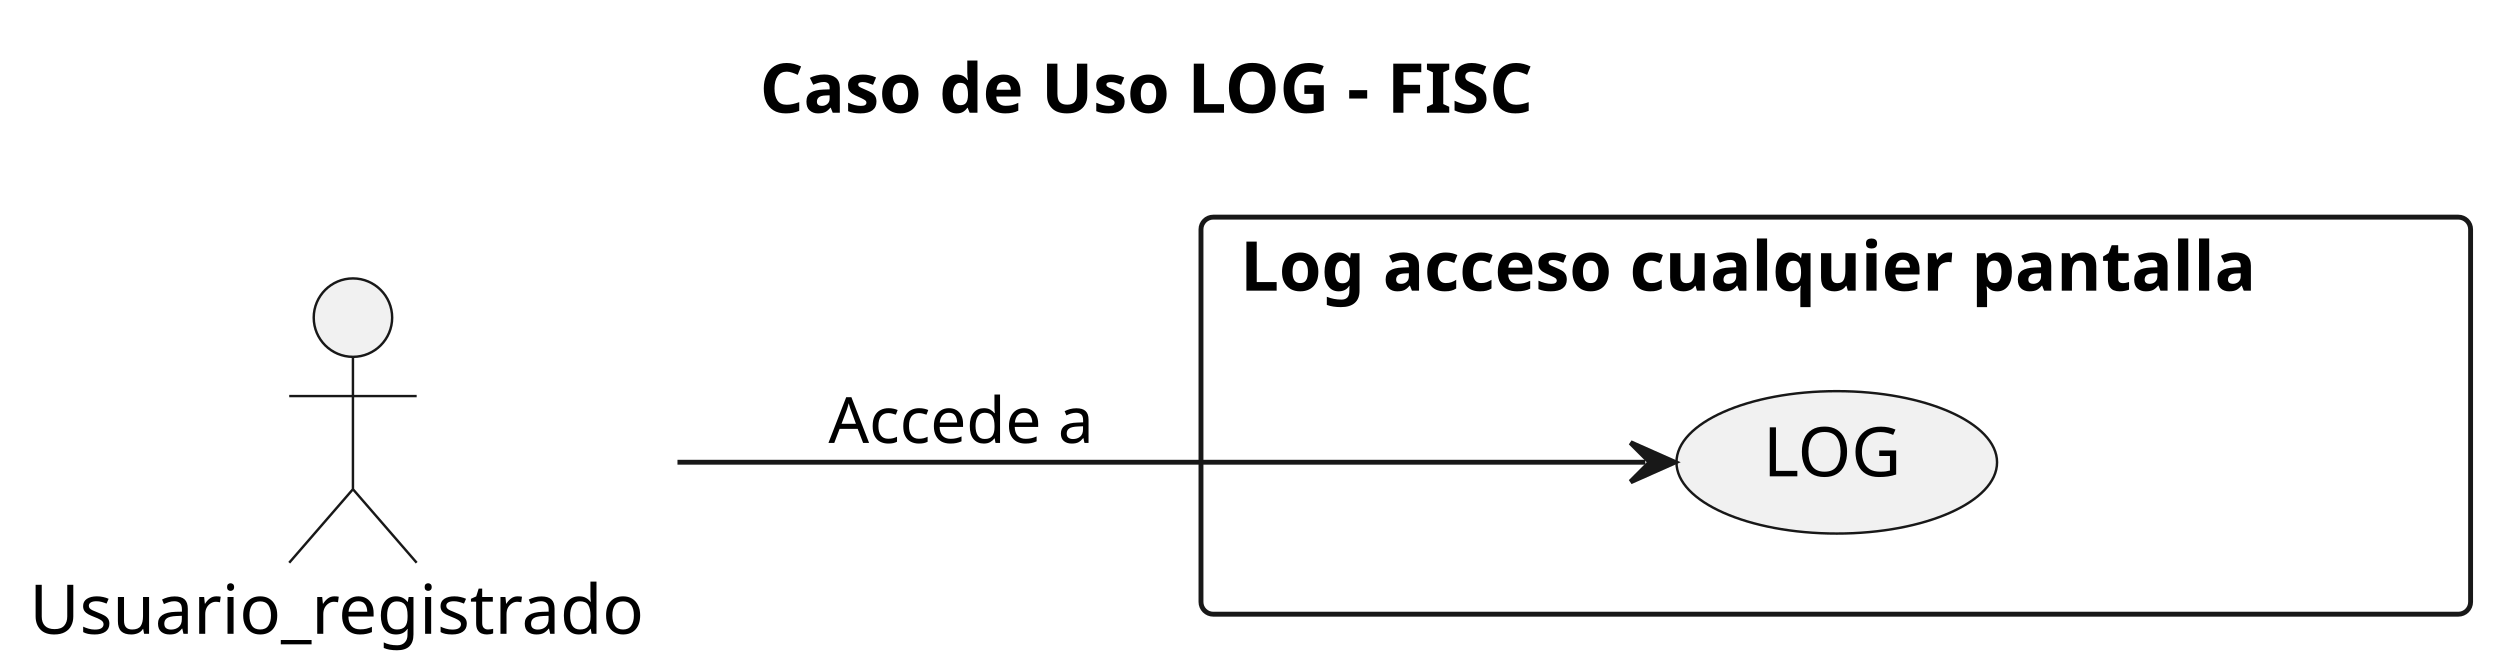
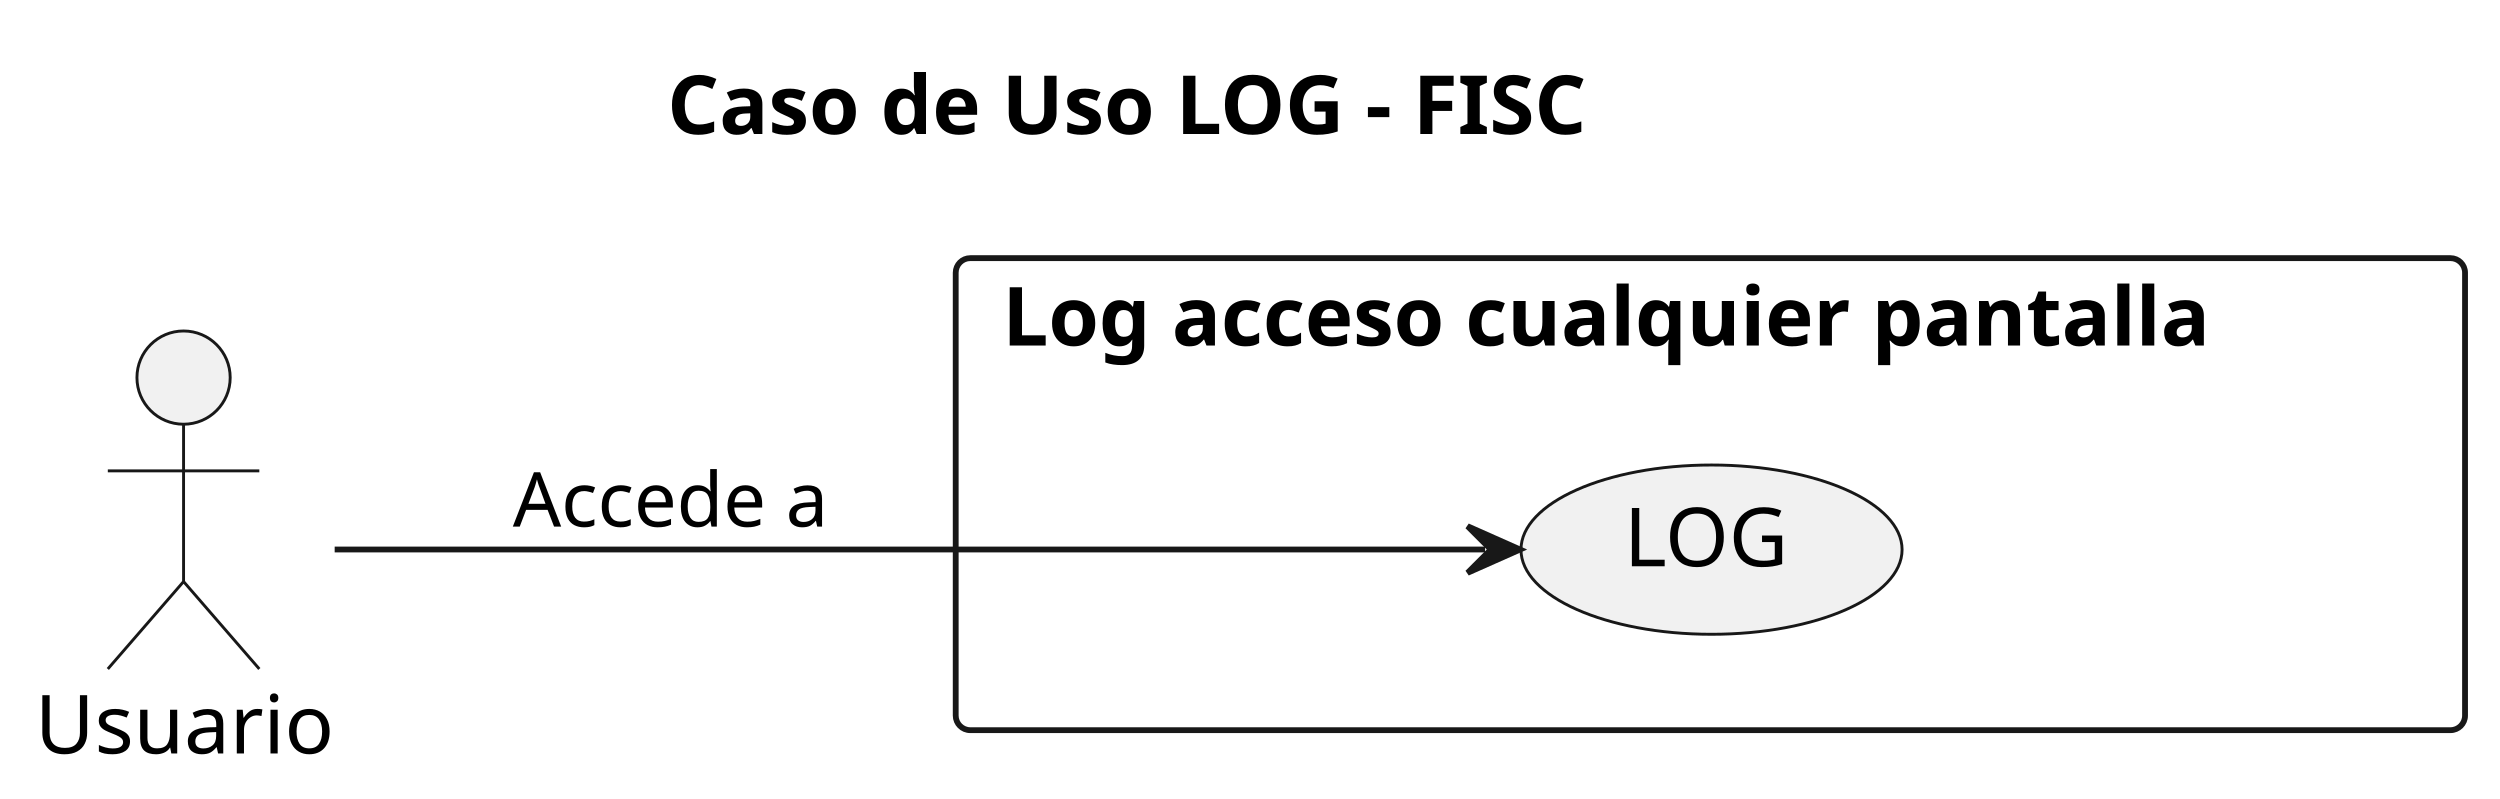
- <svg xmlns="http://www.w3.org/2000/svg" contentStyleType="text/css" height="137px" preserveAspectRatio="none" style="width:510px;height:137px;background:#FFFFFF;" version="1.1" viewBox="0 0 510 137" width="510px" zoomAndPan="magnify">
+ <svg xmlns="http://www.w3.org/2000/svg" contentStyleType="text/css" height="137px" preserveAspectRatio="none" style="width:429px;height:137px;background:#FFFFFF;" version="1.1" viewBox="0 0 429 137" width="429px" zoomAndPan="magnify">
  <defs />
  <g>
-     <text fill="#000000" font-family="sans-serif" font-size="14" font-weight="bold" lengthAdjust="spacing" textLength="186" x="155" y="22.995">Caso de Uso LOG - FISC</text>
+     <text fill="#000000" font-family="sans-serif" font-size="14" font-weight="bold" lengthAdjust="spacing" textLength="186" x="114.5" y="22.995">Caso de Uso LOG - FISC</text>
    <g id="cluster_Log acceso cualquier pantalla">
-       <rect fill="none" height="81" rx="2.5" ry="2.5" style="stroke:#181818;stroke-width:1.0;" width="259" x="245" y="44.297" />
-       <text fill="#000000" font-family="sans-serif" font-size="14" font-weight="bold" lengthAdjust="spacing" textLength="243" x="253" y="59.292">Log acceso cualquier pantalla</text>
+       <rect fill="none" height="81" rx="2.5" ry="2.5" style="stroke:#181818;stroke-width:1.0;" width="259" x="164" y="44.297" />
+       <text fill="#000000" font-family="sans-serif" font-size="14" font-weight="bold" lengthAdjust="spacing" textLength="243" x="172" y="59.292">Log acceso cualquier pantalla</text>
    </g>
    <g id="elem_log">
-       <ellipse cx="374.699" cy="94.32" fill="#F1F1F1" rx="32.699" ry="14.524" style="stroke:#181818;stroke-width:0.5;" />
-       <text fill="#000000" font-family="sans-serif" font-size="14" lengthAdjust="spacing" textLength="30" x="359.671" y="97.178">LOG</text>
+       <ellipse cx="293.699" cy="94.32" fill="#F1F1F1" rx="32.699" ry="14.524" style="stroke:#181818;stroke-width:0.5;" />
+       <text fill="#000000" font-family="sans-serif" font-size="14" lengthAdjust="spacing" textLength="30" x="278.671" y="97.178">LOG</text>
    </g>
    <g id="elem_user">
-       <ellipse cx="72" cy="64.797" fill="#F1F1F1" rx="8" ry="8" style="stroke:#181818;stroke-width:0.5;" />
-       <path d="M72,72.797 L72,99.797 M59,80.797 L85,80.797 M72,99.797 L59,114.797 M72,99.797 L85,114.797 " fill="none" style="stroke:#181818;stroke-width:0.5;" />
-       <text fill="#000000" font-family="sans-serif" font-size="14" lengthAdjust="spacing" textLength="132" x="6" y="129.292">Usuario_registrado</text>
+       <ellipse cx="31.5" cy="64.797" fill="#F1F1F1" rx="8" ry="8" style="stroke:#181818;stroke-width:0.5;" />
+       <path d="M31.5,72.797 L31.5,99.797 M18.5,80.797 L44.5,80.797 M31.5,99.797 L18.5,114.797 M31.5,99.797 L44.5,114.797 " fill="none" style="stroke:#181818;stroke-width:0.5;" />
+       <text fill="#000000" font-family="sans-serif" font-size="14" lengthAdjust="spacing" textLength="51" x="6" y="129.292">Usuario</text>
    </g>
    <g id="link_user_log">
-       <path d="M138.204,94.297 C201.036,94.297 287.455,94.297 335.635,94.297 " fill="none" id="user-to-log" style="stroke:#181818;stroke-width:1.0;" />
-       <polygon fill="#181818" points="341.635,94.297,332.635,90.297,336.635,94.297,332.635,98.297,341.635,94.297" style="stroke:#181818;stroke-width:1.0;" />
-       <text fill="#000000" font-family="sans-serif" font-size="13" lengthAdjust="spacing" textLength="59" x="169" y="90.364">Accede a</text>
+       <path d="M57.43,94.297 C104.966,94.297 202.485,94.297 254.834,94.297 " fill="none" id="user-to-log" style="stroke:#181818;stroke-width:1.0;" />
+       <polygon fill="#181818" points="260.834,94.297,251.834,90.297,255.834,94.297,251.834,98.297,260.834,94.297" style="stroke:#181818;stroke-width:1.0;" />
+       <text fill="#000000" font-family="sans-serif" font-size="13" lengthAdjust="spacing" textLength="59" x="88" y="90.364">Accede a</text>
    </g>
  </g>
</svg>
